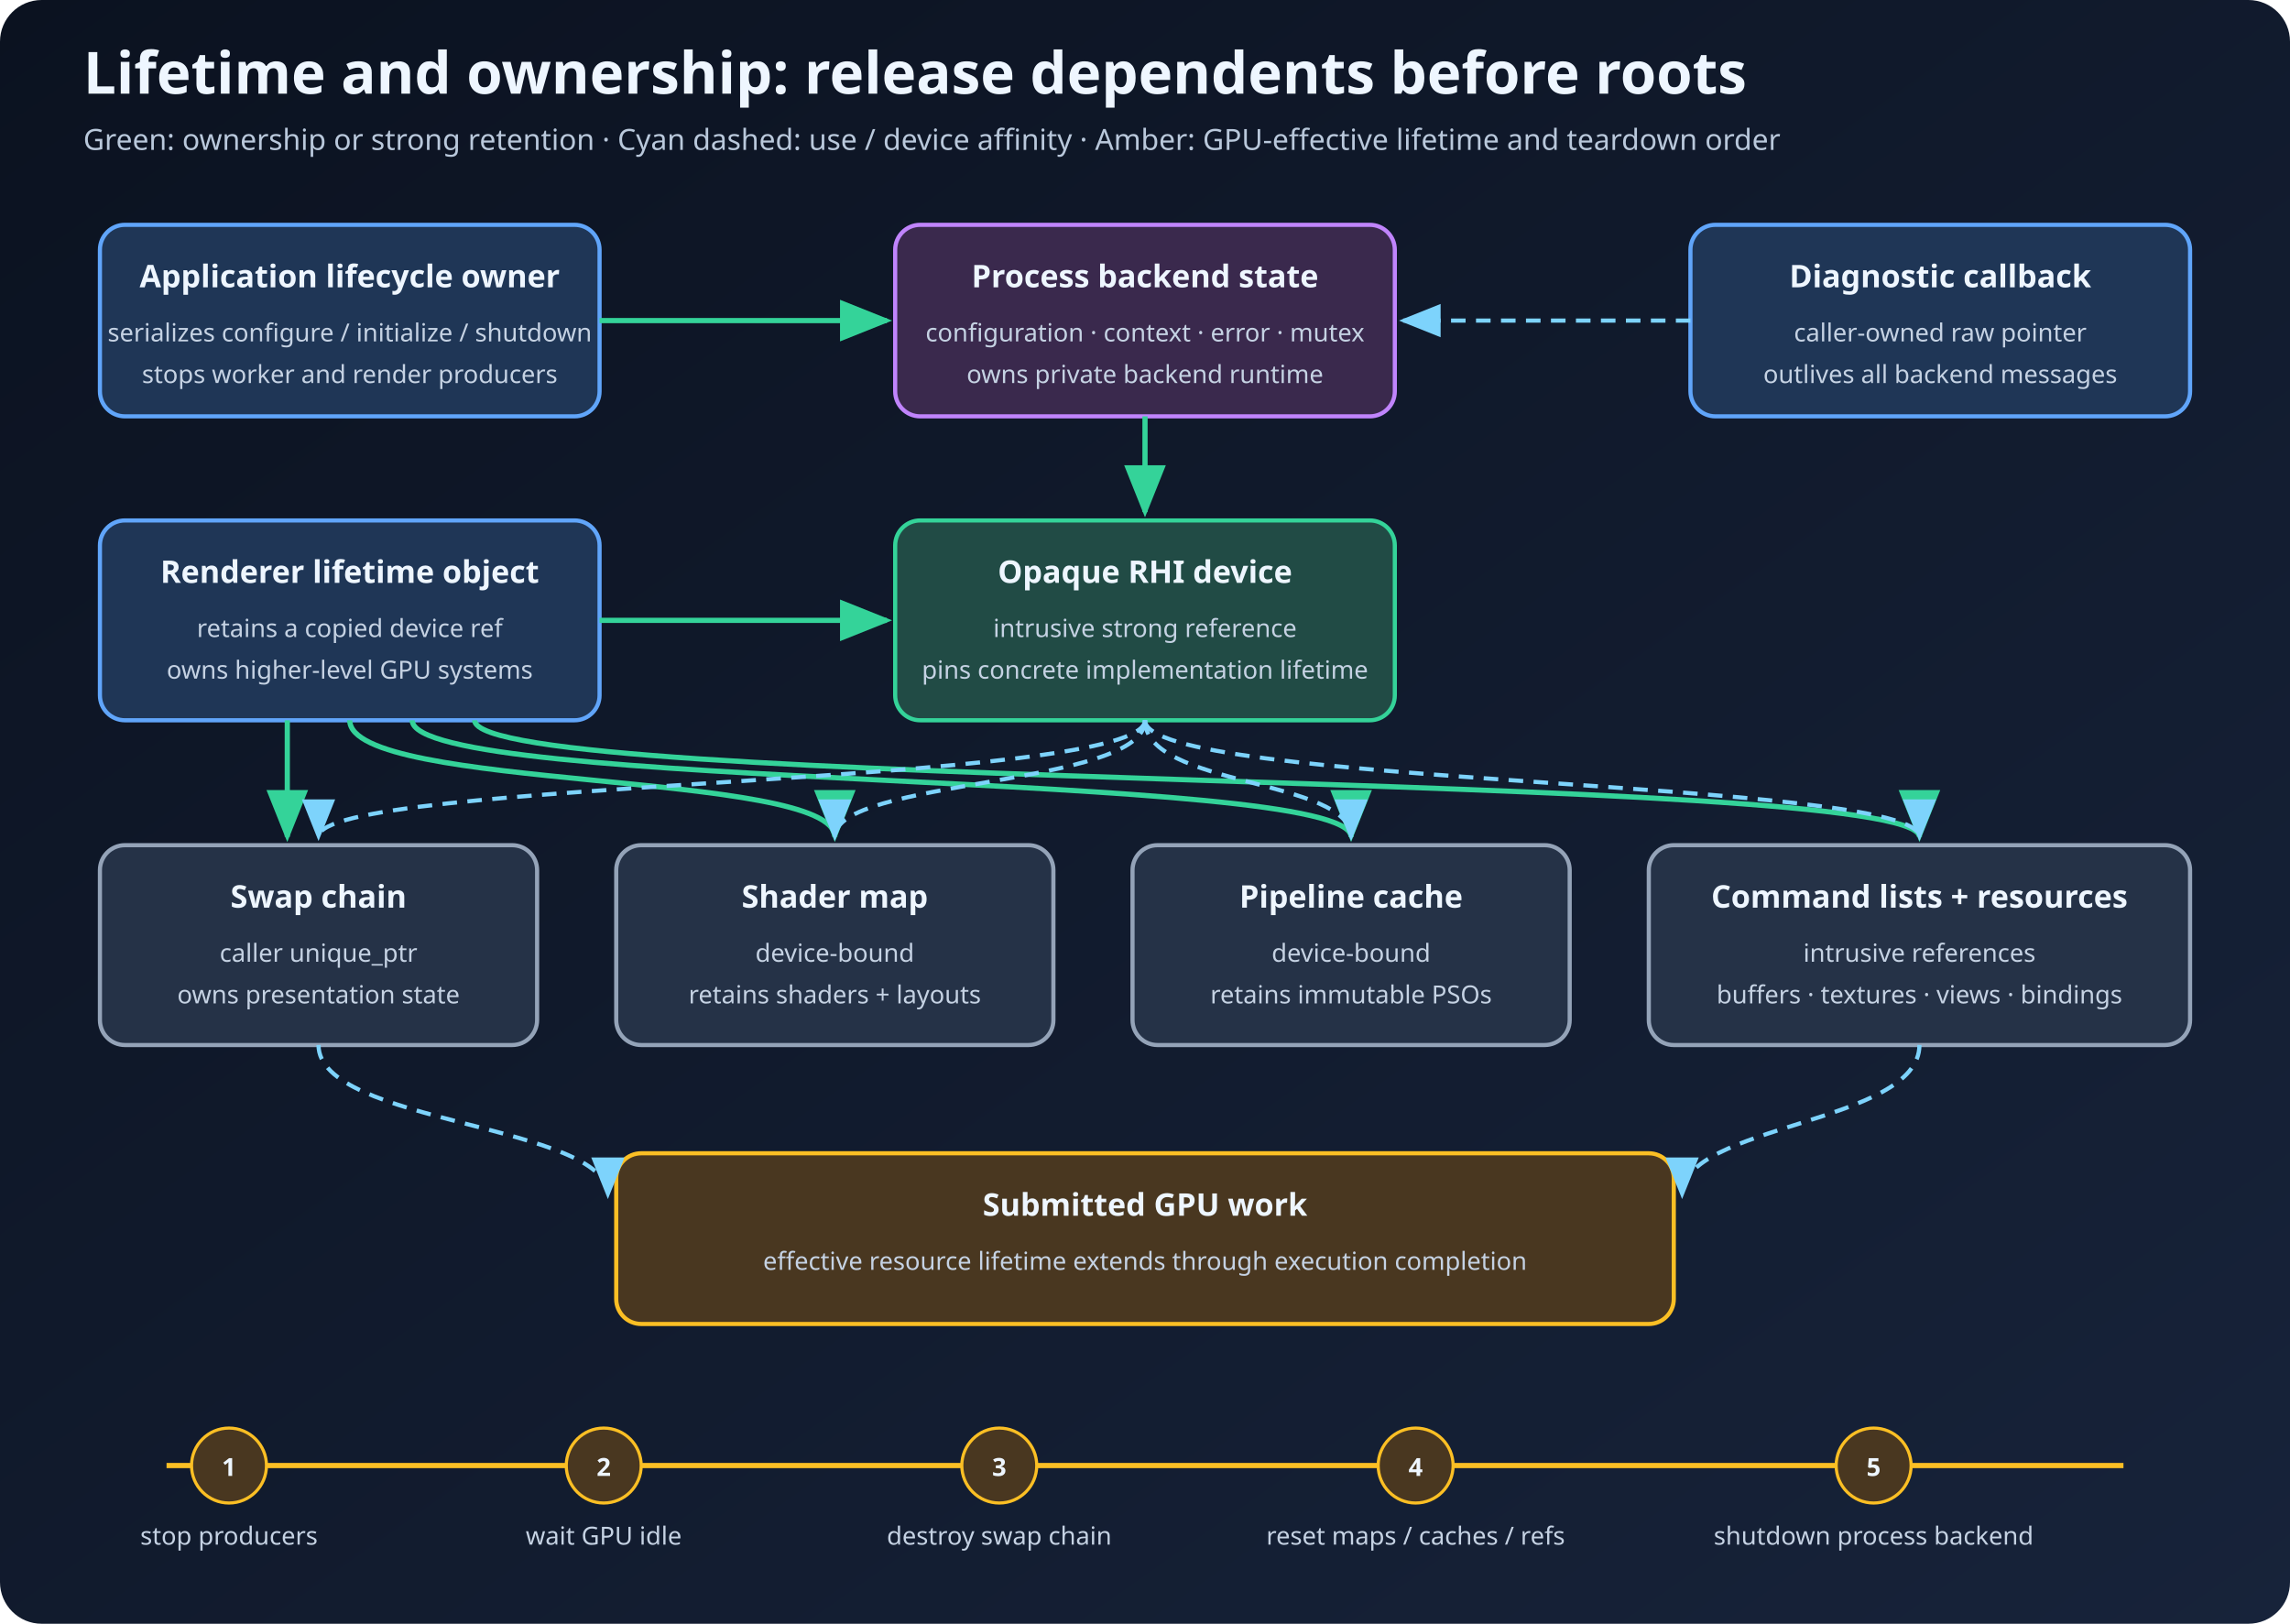
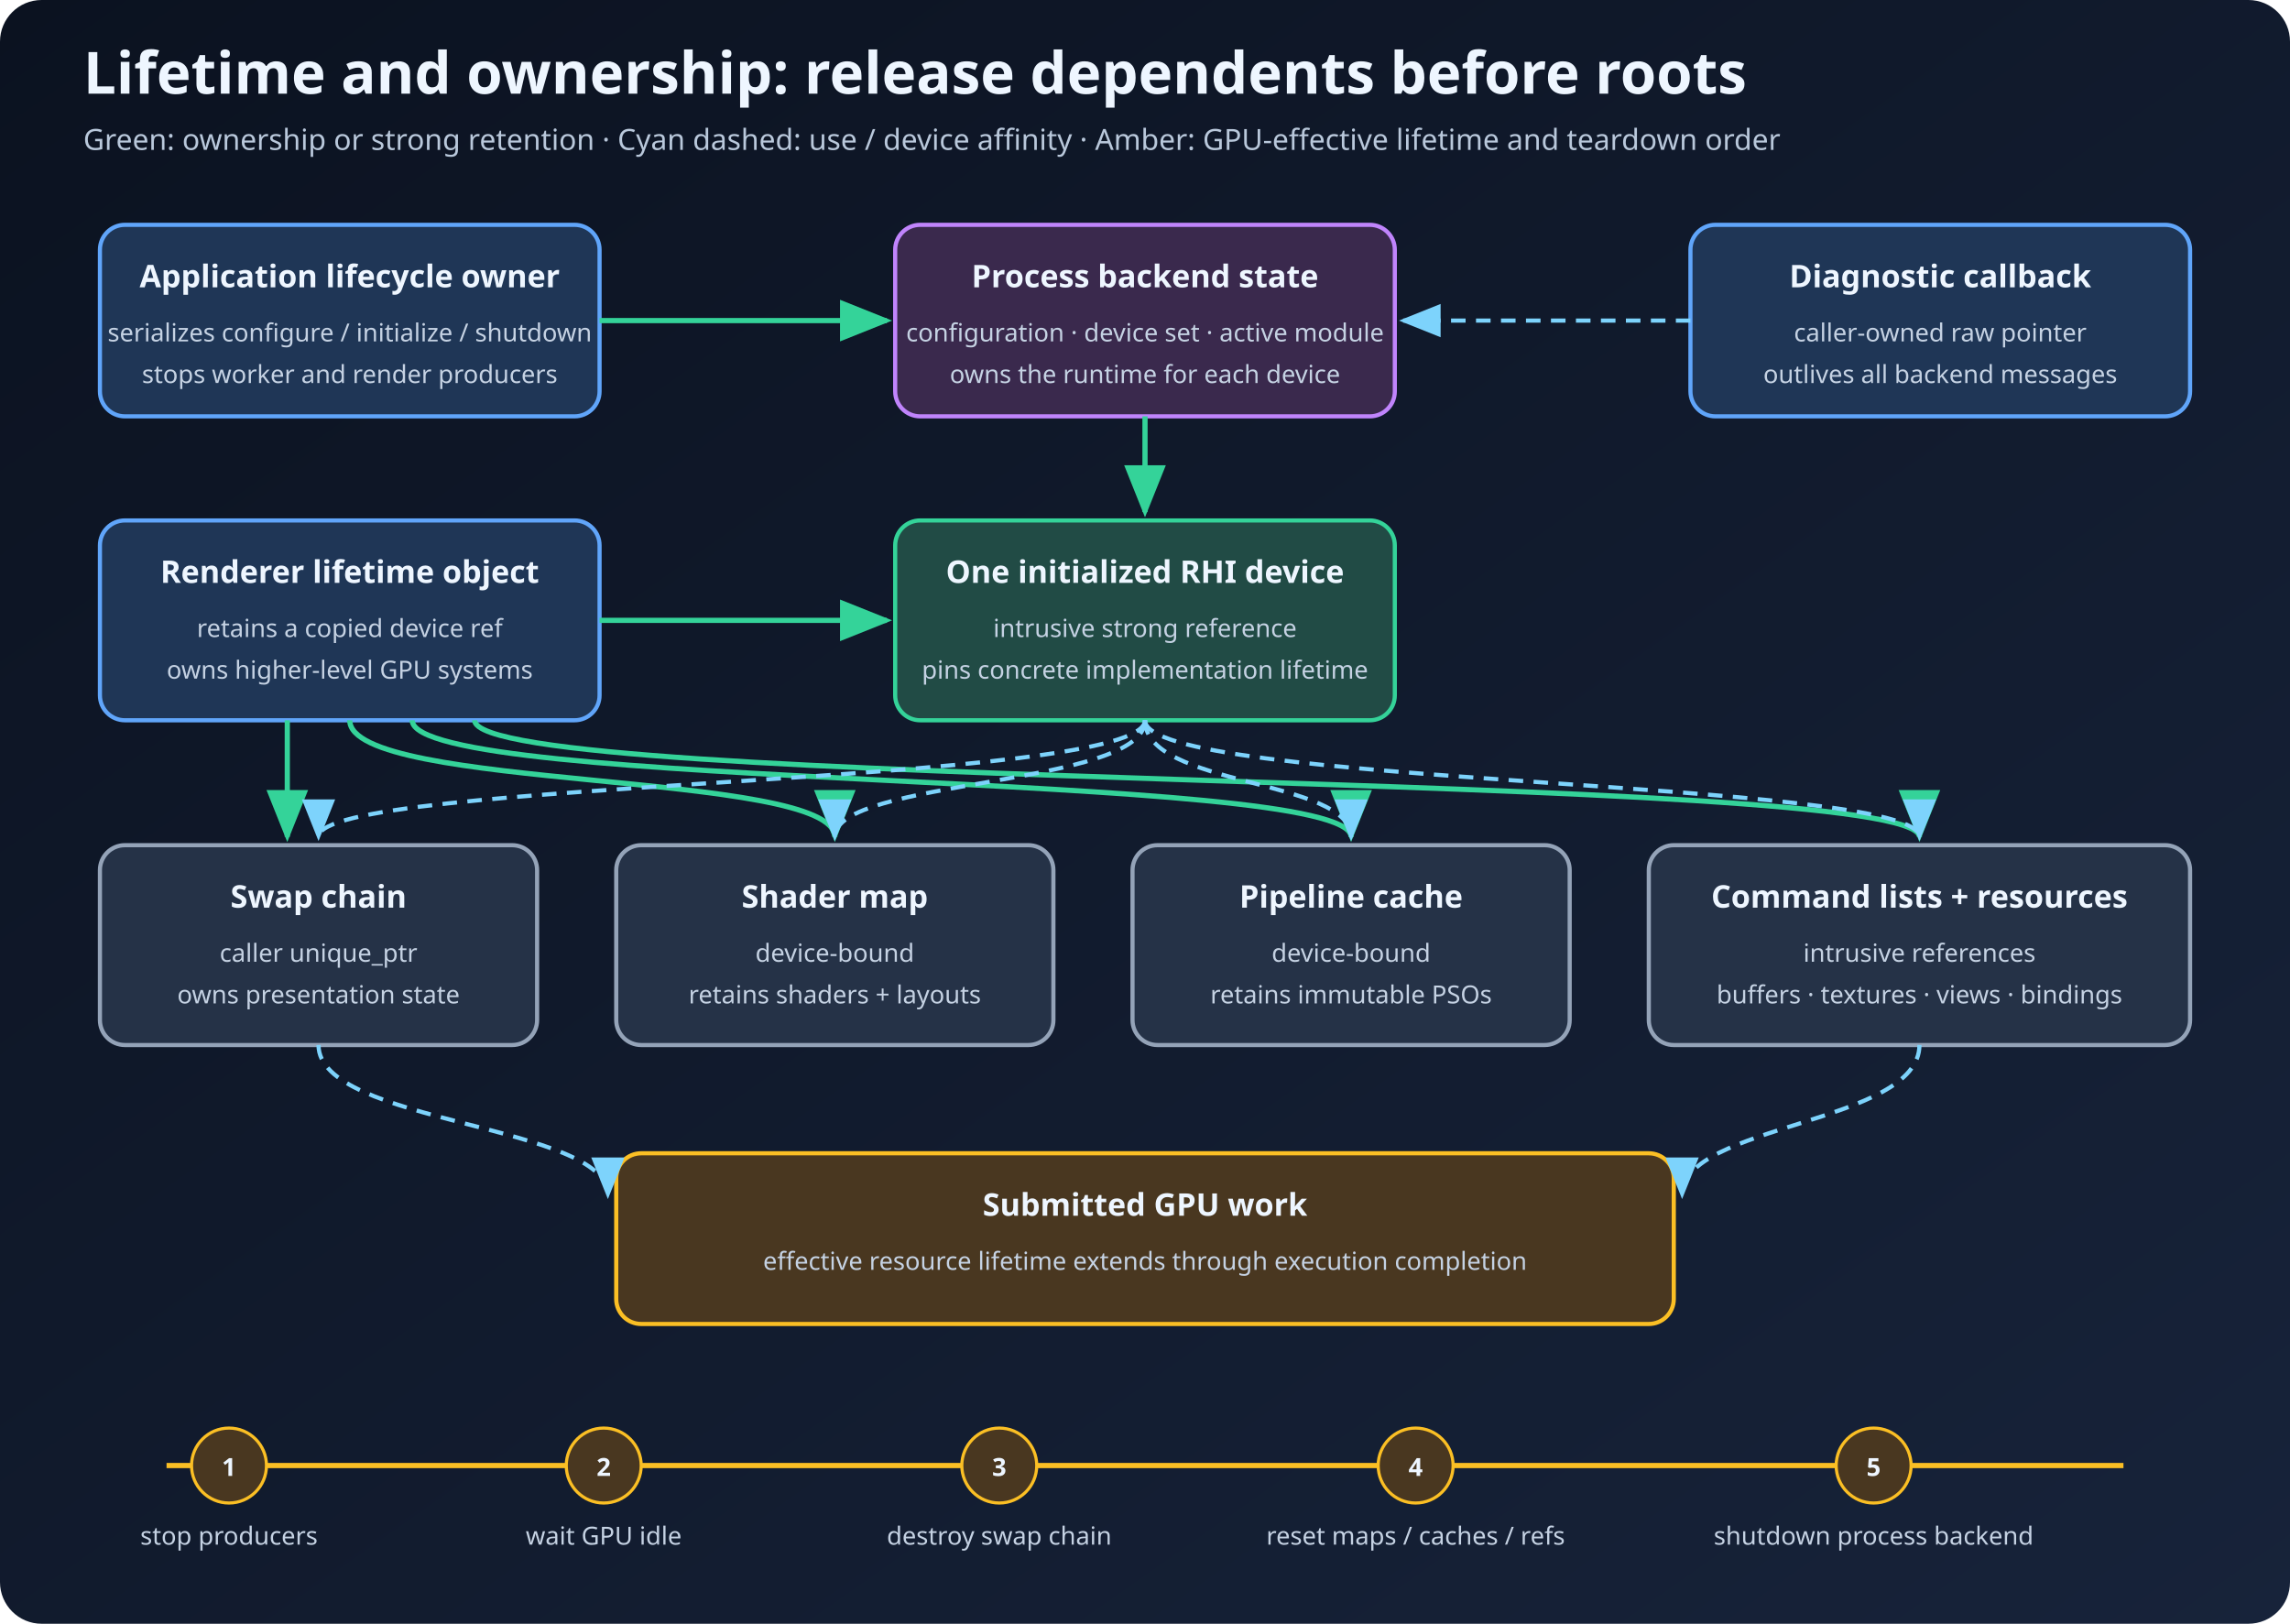
<svg xmlns="http://www.w3.org/2000/svg" width="1100" height="780" viewBox="0 0 1100 780" role="img" aria-labelledby="title desc">
  <defs>
    <linearGradient id="background" x1="0" y1="0" x2="1" y2="1">
      <stop offset="0" stop-color="#0b1220" />
      <stop offset="1" stop-color="#17233a" />
    </linearGradient>
    <marker id="owner" markerWidth="10" markerHeight="8" refX="9" refY="4" orient="auto">
      <path d="M0 0 L10 4 L0 8 Z" fill="#34d399" />
    </marker>
    <marker id="use" markerWidth="10" markerHeight="8" refX="9" refY="4" orient="auto">
      <path d="M0 0 L10 4 L0 8 Z" fill="#7dd3fc" />
    </marker>
    <style>
      .title{font:700 28px system-ui,sans-serif;fill:#eef6ff}
      .subtitle{font:14px system-ui,sans-serif;fill:#b9c8db}
      .box{rx:12;stroke-width:2}
      .caller{fill:#1f3656;stroke:#60a5fa}
      .process{fill:#3a294d;stroke:#c084fc}
      .device{fill:#214b45;stroke:#34d399}
      .object{fill:#253247;stroke:#94a3b8}
      .gpu{fill:#493720;stroke:#fbbf24}
      .label{font:700 15px system-ui,sans-serif;fill:#eef6ff;text-anchor:middle}
      .body{font:12px system-ui,sans-serif;fill:#c5d2e3;text-anchor:middle}
      .small{font:12px system-ui,sans-serif;fill:#c5d2e3}
      .retain{fill:none;stroke:#34d399;stroke-width:2.5;marker-end:url(#owner)}
      .uses{fill:none;stroke:#7dd3fc;stroke-width:2;stroke-dasharray:7 5;marker-end:url(#use)}
      .timeline{fill:none;stroke:#fbbf24;stroke-width:2.5}
      .step{fill:#493720;stroke:#fbbf24;stroke-width:1.5}
      .stepText{font:700 12px system-ui,sans-serif;fill:#eef6ff;text-anchor:middle}
    </style>
  </defs>
  <rect width="1100" height="780" rx="20" fill="url(#background)" />
  <text x="40" y="45" class="title">Lifetime and ownership: release dependents before roots</text>
  <text x="40" y="72" class="subtitle">Green: ownership or strong retention · Cyan dashed: use / device affinity · Amber: GPU-effective lifetime and teardown order</text>
  <rect x="48" y="108" width="240" height="92" class="box caller" />
  <text x="168" y="138" class="label">Application lifecycle owner</text>
  <text x="168" y="164" class="body">serializes configure / initialize / shutdown</text>
  <text x="168" y="184" class="body">stops worker and render producers</text>
  <rect x="430" y="108" width="240" height="92" class="box process" />
  <text x="550" y="138" class="label">Process backend state</text>
-   <text x="550" y="164" class="body">configuration · context · error · mutex</text>
-   <text x="550" y="184" class="body">owns private backend runtime</text>
+   <text x="550" y="164" class="body">configuration · device set · active module</text>
+   <text x="550" y="184" class="body">owns the runtime for each device</text>
  <rect x="812" y="108" width="240" height="92" class="box caller" />
  <text x="932" y="138" class="label">Diagnostic callback</text>
  <text x="932" y="164" class="body">caller-owned raw pointer</text>
  <text x="932" y="184" class="body">outlives all backend messages</text>
  <path d="M288 154 H426" class="retain" />
  <path d="M812 154 H674" class="uses" />
  <rect x="430" y="250" width="240" height="96" class="box device" />
-   <text x="550" y="280" class="label">Opaque RHI device</text>
+   <text x="550" y="280" class="label">One initialized RHI device</text>
  <text x="550" y="306" class="body">intrusive strong reference</text>
  <text x="550" y="326" class="body">pins concrete implementation lifetime</text>
  <path d="M550 200 V246" class="retain" />
  <rect x="48" y="250" width="240" height="96" class="box caller" />
  <text x="168" y="280" class="label">Renderer lifetime object</text>
  <text x="168" y="306" class="body">retains a copied device ref</text>
  <text x="168" y="326" class="body">owns higher-level GPU systems</text>
  <path d="M288 298 H426" class="retain" />
  <rect x="48" y="406" width="210" height="96" class="box object" />
  <text x="153" y="436" class="label">Swap chain</text>
  <text x="153" y="462" class="body">caller unique_ptr</text>
  <text x="153" y="482" class="body">owns presentation state</text>
  <rect x="296" y="406" width="210" height="96" class="box object" />
  <text x="401" y="436" class="label">Shader map</text>
  <text x="401" y="462" class="body">device-bound</text>
  <text x="401" y="482" class="body">retains shaders + layouts</text>
  <rect x="544" y="406" width="210" height="96" class="box object" />
  <text x="649" y="436" class="label">Pipeline cache</text>
  <text x="649" y="462" class="body">device-bound</text>
  <text x="649" y="482" class="body">retains immutable PSOs</text>
  <rect x="792" y="406" width="260" height="96" class="box object" />
  <text x="922" y="436" class="label">Command lists + resources</text>
  <text x="922" y="462" class="body">intrusive references</text>
  <text x="922" y="482" class="body">buffers · textures · views · bindings</text>
  <path d="M138 346 V402" class="retain" />
  <path d="M168 346 C168 380 401 370 401 402" class="retain" />
  <path d="M198 346 C198 380 649 370 649 402" class="retain" />
  <path d="M228 346 C228 380 922 370 922 402" class="retain" />
  <path d="M550 346 C550 378 153 374 153 402" class="uses" />
  <path d="M550 346 C550 378 401 374 401 402" class="uses" />
  <path d="M550 346 C550 378 649 374 649 402" class="uses" />
  <path d="M550 346 C550 378 922 374 922 402" class="uses" />
  <rect x="296" y="554" width="508" height="82" class="box gpu" />
  <text x="550" y="584" class="label">Submitted GPU work</text>
  <text x="550" y="610" class="body">effective resource lifetime extends through execution completion</text>
  <path d="M922 502 C922 540 808 540 808 574" class="uses" />
  <path d="M153 502 C153 540 292 540 292 574" class="uses" />
  <path d="M80 704 H1020" class="timeline" />
  <circle cx="110" cy="704" r="18" class="step" />
  <text x="110" y="709" class="stepText">1</text>
  <text x="110" y="742" class="body">stop producers</text>
  <circle cx="290" cy="704" r="18" class="step" />
  <text x="290" y="709" class="stepText">2</text>
  <text x="290" y="742" class="body">wait GPU idle</text>
  <circle cx="480" cy="704" r="18" class="step" />
  <text x="480" y="709" class="stepText">3</text>
  <text x="480" y="742" class="body">destroy swap chain</text>
  <circle cx="680" cy="704" r="18" class="step" />
  <text x="680" y="709" class="stepText">4</text>
  <text x="680" y="742" class="body">reset maps / caches / refs</text>
  <circle cx="900" cy="704" r="18" class="step" />
  <text x="900" y="709" class="stepText">5</text>
  <text x="900" y="742" class="body">shutdown process backend</text>
</svg>
